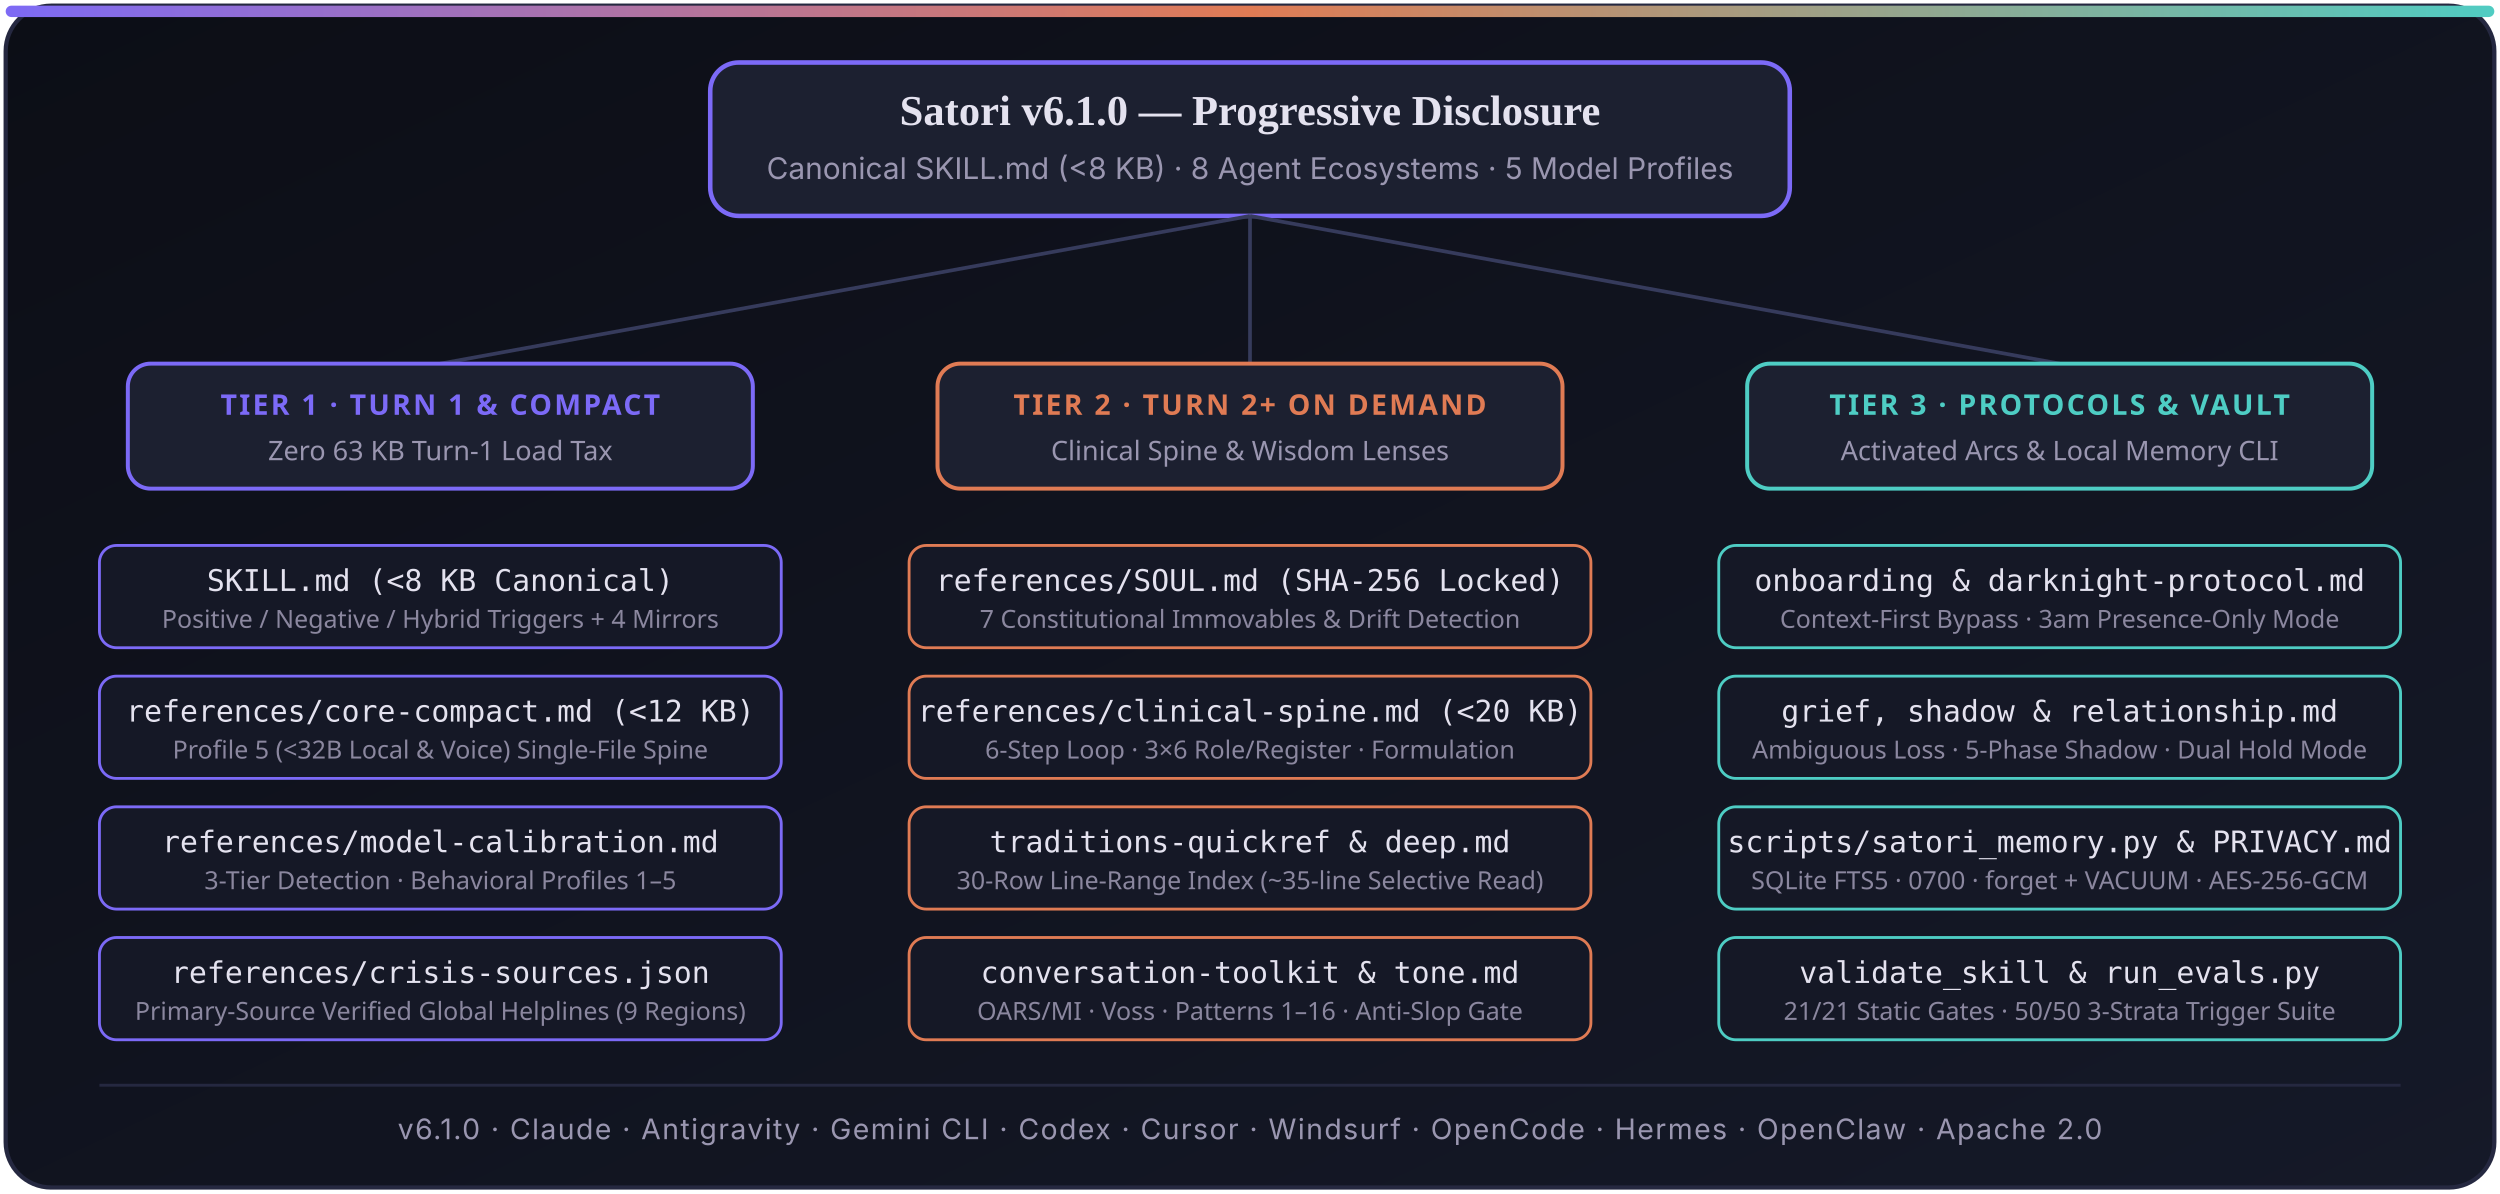
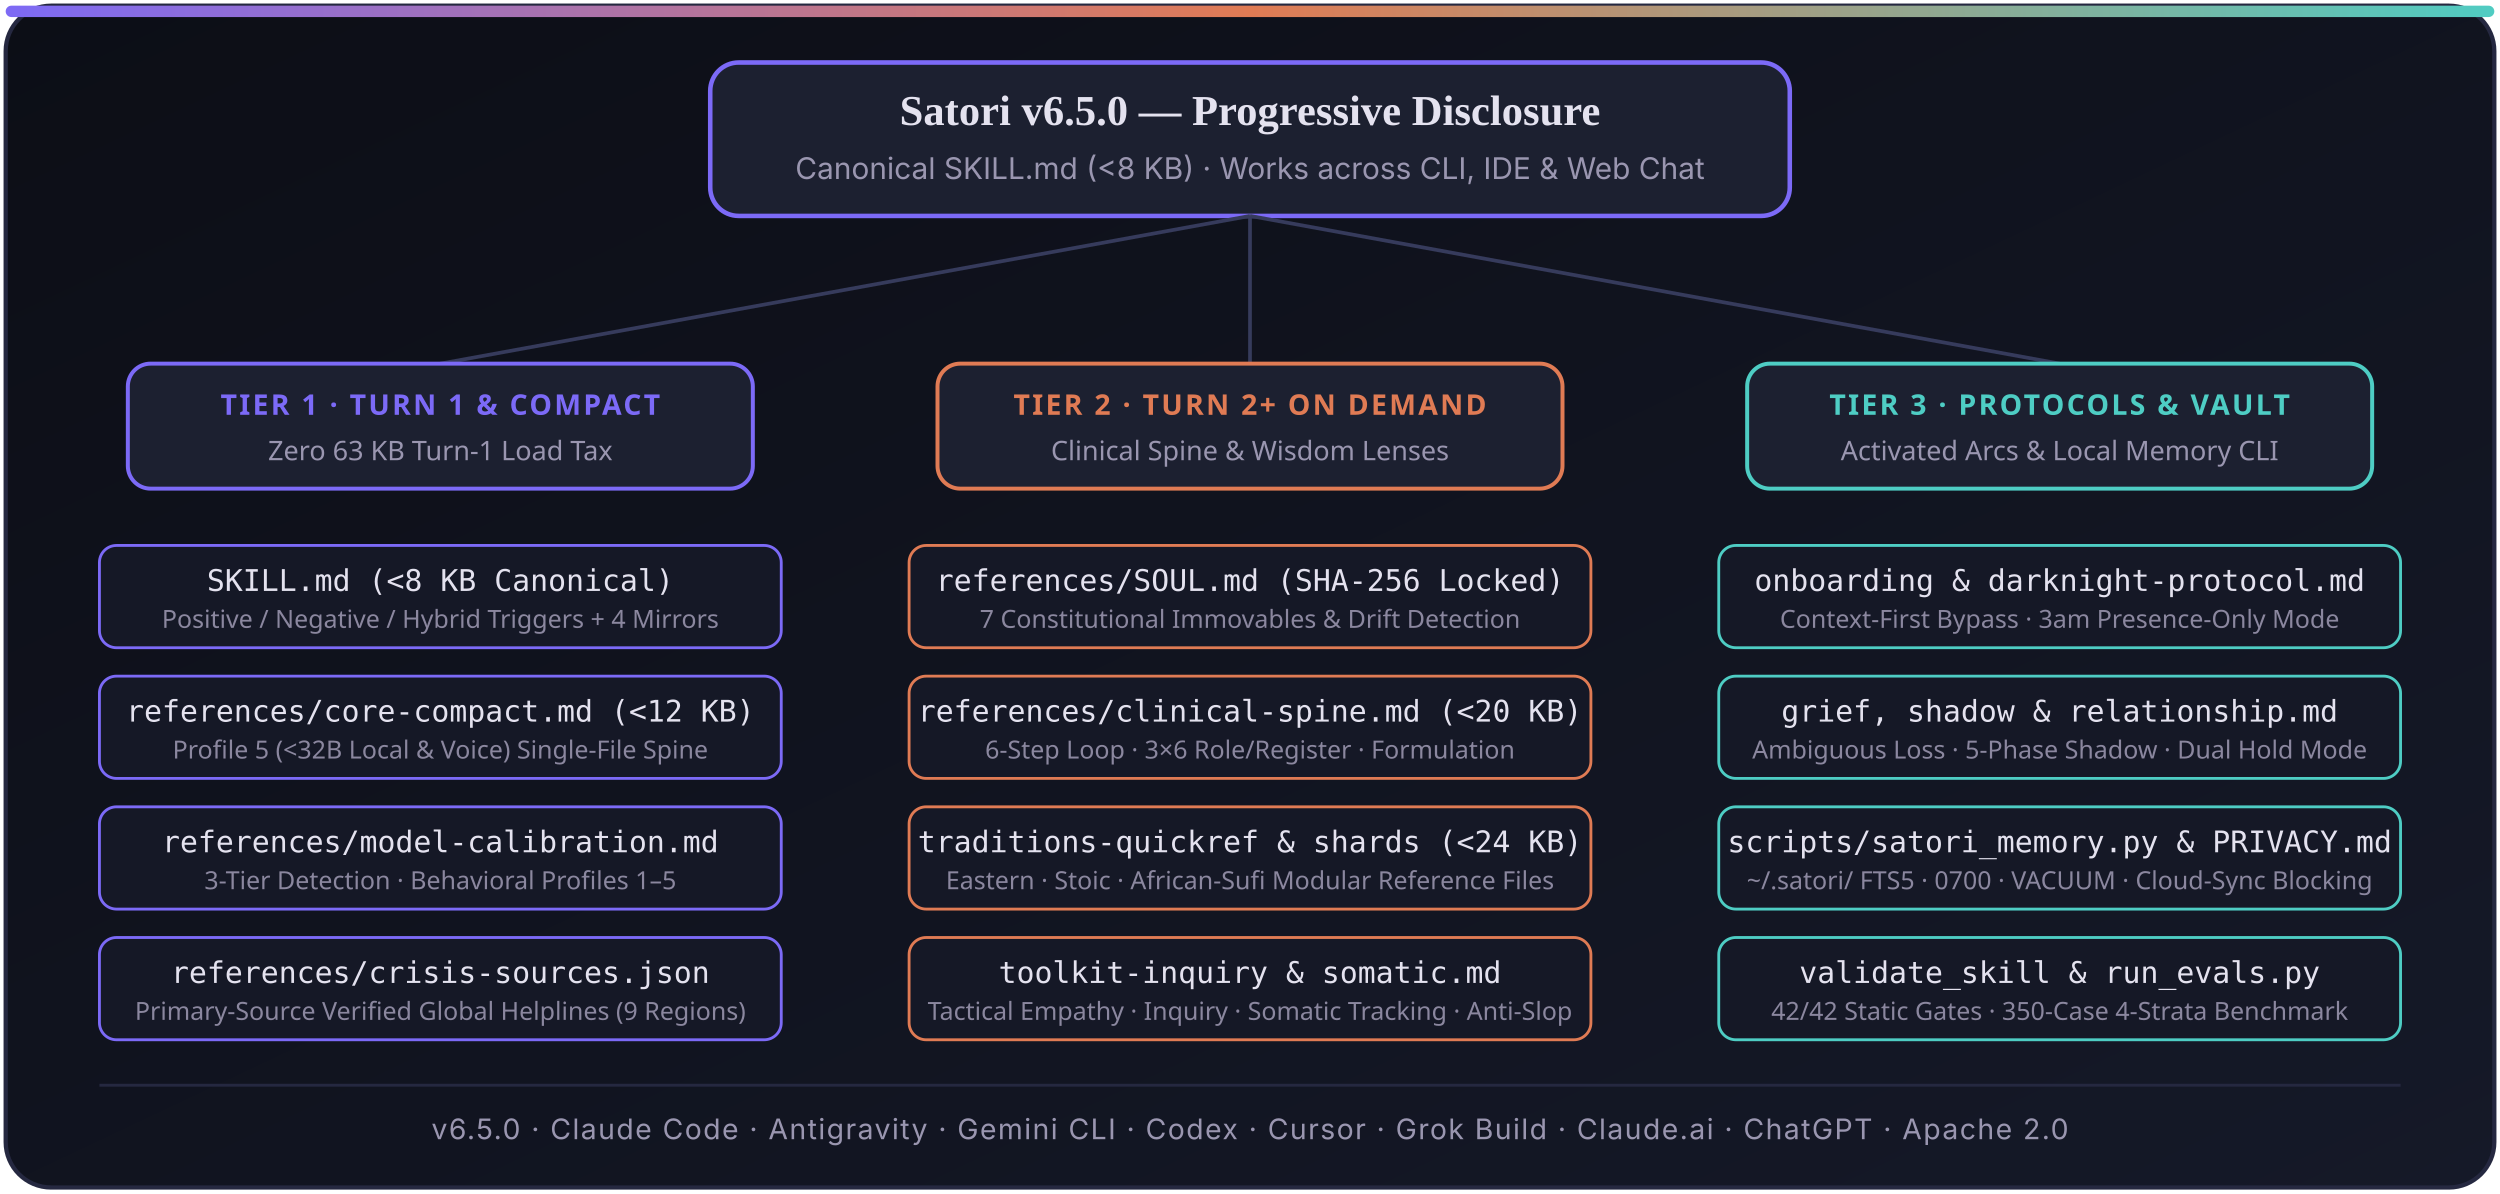
- <svg xmlns="http://www.w3.org/2000/svg" viewBox="0 0 880 420" width="880" height="420" role="img" aria-label="Satori v6.1.0 Progressive Disclosure and Multi-Agent Architecture">
+ <svg xmlns="http://www.w3.org/2000/svg" viewBox="0 0 880 420" width="880" height="420" role="img" aria-label="Satori v6.5.0 Progressive Disclosure and Modular Architecture">
  <defs>
    <linearGradient id="bgGrad" x1="0" y1="0" x2="1" y2="1">
      <stop offset="0%" stop-color="#0c0e16" />
      <stop offset="100%" stop-color="#151928" />
    </linearGradient>
    <linearGradient id="accentGrad" x1="0" y1="0" x2="1" y2="0">
      <stop offset="0%" stop-color="#7c6af7" />
      <stop offset="50%" stop-color="#e07b54" />
      <stop offset="100%" stop-color="#4ecdc4" />
    </linearGradient>
  </defs>
  <rect x="2" y="2" width="876" height="416" rx="16" fill="url(#bgGrad)" stroke="#252840" stroke-width="1.5" />
  <rect x="2" y="2" width="876" height="4" rx="2" fill="url(#accentGrad)" />
  <rect x="250" y="22" width="380" height="54" rx="10" fill="#1c2030" stroke="#7c6af7" stroke-width="1.6" />
-   <text x="440" y="44" text-anchor="middle" font-family="Georgia, 'Times New Roman', serif" font-size="15" font-weight="bold" fill="#e4e2ef">Satori v6.1.0 — Progressive Disclosure</text>
-   <text x="440" y="63" text-anchor="middle" font-family="system-ui, -apple-system, sans-serif" font-size="10.5" fill="#9a96b0">Canonical SKILL.md (&lt;8 KB) · 8 Agent Ecosystems · 5 Model Profiles</text>
+   <text x="440" y="44" text-anchor="middle" font-family="Georgia, 'Times New Roman', serif" font-size="15" font-weight="bold" fill="#e4e2ef">Satori v6.5.0 — Progressive Disclosure</text>
+   <text x="440" y="63" text-anchor="middle" font-family="system-ui, -apple-system, sans-serif" font-size="10.5" fill="#9a96b0">Canonical SKILL.md (&lt;8 KB) · Works across CLI, IDE &amp; Web Chat</text>
  <line x1="440" y1="76" x2="155" y2="128" stroke="#363b5c" stroke-width="1.3" />
  <line x1="440" y1="76" x2="440" y2="128" stroke="#363b5c" stroke-width="1.3" />
  <line x1="440" y1="76" x2="725" y2="128" stroke="#363b5c" stroke-width="1.3" />
  <rect x="45" y="128" width="220" height="44" rx="8" fill="#1c2030" stroke="#7c6af7" stroke-width="1.4" />
  <text x="155" y="146" text-anchor="middle" font-family="system-ui, sans-serif" font-size="10" font-weight="bold" fill="#7c6af7" letter-spacing="0.08em">TIER 1 · TURN 1 &amp; COMPACT</text>
  <text x="155" y="162" text-anchor="middle" font-family="system-ui, sans-serif" font-size="9.5" fill="#9a96b0">Zero 63 KB Turn-1 Load Tax</text>
  <rect x="330" y="128" width="220" height="44" rx="8" fill="#1c2030" stroke="#e07b54" stroke-width="1.4" />
  <text x="440" y="146" text-anchor="middle" font-family="system-ui, sans-serif" font-size="10" font-weight="bold" fill="#e07b54" letter-spacing="0.08em">TIER 2 · TURN 2+ ON DEMAND</text>
  <text x="440" y="162" text-anchor="middle" font-family="system-ui, sans-serif" font-size="9.5" fill="#9a96b0">Clinical Spine &amp; Wisdom Lenses</text>
  <rect x="615" y="128" width="220" height="44" rx="8" fill="#1c2030" stroke="#4ecdc4" stroke-width="1.4" />
  <text x="725" y="146" text-anchor="middle" font-family="system-ui, sans-serif" font-size="10" font-weight="bold" fill="#4ecdc4" letter-spacing="0.08em">TIER 3 · PROTOCOLS &amp; VAULT</text>
  <text x="725" y="162" text-anchor="middle" font-family="system-ui, sans-serif" font-size="9.5" fill="#9a96b0">Activated Arcs &amp; Local Memory CLI</text>
  <rect x="35" y="192" width="240" height="36" rx="6" fill="#151826" stroke="#7c6af7" stroke-width="1" />
  <text x="155" y="208" text-anchor="middle" font-family="monospace" font-size="10.5" fill="#e4e2ef">SKILL.md (&lt;8 KB Canonical)</text>
  <text x="155" y="221" text-anchor="middle" font-family="system-ui, sans-serif" font-size="8.8" fill="#8b879f">Positive / Negative / Hybrid Triggers + 4 Mirrors</text>
  <rect x="35" y="238" width="240" height="36" rx="6" fill="#151826" stroke="#7c6af7" stroke-width="1" />
  <text x="155" y="254" text-anchor="middle" font-family="monospace" font-size="10.5" fill="#e4e2ef">references/core-compact.md (&lt;12 KB)</text>
  <text x="155" y="267" text-anchor="middle" font-family="system-ui, sans-serif" font-size="8.8" fill="#8b879f">Profile 5 (&lt;32B Local &amp; Voice) Single-File Spine</text>
  <rect x="35" y="284" width="240" height="36" rx="6" fill="#151826" stroke="#7c6af7" stroke-width="1" />
  <text x="155" y="300" text-anchor="middle" font-family="monospace" font-size="10.5" fill="#e4e2ef">references/model-calibration.md</text>
  <text x="155" y="313" text-anchor="middle" font-family="system-ui, sans-serif" font-size="8.8" fill="#8b879f">3-Tier Detection · Behavioral Profiles 1–5</text>
  <rect x="35" y="330" width="240" height="36" rx="6" fill="#151826" stroke="#7c6af7" stroke-width="1" />
  <text x="155" y="346" text-anchor="middle" font-family="monospace" font-size="10.5" fill="#e4e2ef">references/crisis-sources.json</text>
  <text x="155" y="359" text-anchor="middle" font-family="system-ui, sans-serif" font-size="8.8" fill="#8b879f">Primary-Source Verified Global Helplines (9 Regions)</text>
  <rect x="320" y="192" width="240" height="36" rx="6" fill="#151826" stroke="#e07b54" stroke-width="1" />
  <text x="440" y="208" text-anchor="middle" font-family="monospace" font-size="10.5" fill="#e4e2ef">references/SOUL.md (SHA-256 Locked)</text>
  <text x="440" y="221" text-anchor="middle" font-family="system-ui, sans-serif" font-size="8.8" fill="#8b879f">7 Constitutional Immovables &amp; Drift Detection</text>
  <rect x="320" y="238" width="240" height="36" rx="6" fill="#151826" stroke="#e07b54" stroke-width="1" />
  <text x="440" y="254" text-anchor="middle" font-family="monospace" font-size="10.5" fill="#e4e2ef">references/clinical-spine.md (&lt;20 KB)</text>
  <text x="440" y="267" text-anchor="middle" font-family="system-ui, sans-serif" font-size="8.8" fill="#8b879f">6-Step Loop · 3×6 Role/Register · Formulation</text>
  <rect x="320" y="284" width="240" height="36" rx="6" fill="#151826" stroke="#e07b54" stroke-width="1" />
-   <text x="440" y="300" text-anchor="middle" font-family="monospace" font-size="10.5" fill="#e4e2ef">traditions-quickref &amp; deep.md</text>
-   <text x="440" y="313" text-anchor="middle" font-family="system-ui, sans-serif" font-size="8.8" fill="#8b879f">30-Row Line-Range Index (~35-line Selective Read)</text>
+   <text x="440" y="300" text-anchor="middle" font-family="monospace" font-size="10.5" fill="#e4e2ef">traditions-quickref &amp; shards (&lt;24 KB)</text>
+   <text x="440" y="313" text-anchor="middle" font-family="system-ui, sans-serif" font-size="8.8" fill="#8b879f">Eastern · Stoic · African-Sufi Modular Reference Files</text>
  <rect x="320" y="330" width="240" height="36" rx="6" fill="#151826" stroke="#e07b54" stroke-width="1" />
-   <text x="440" y="346" text-anchor="middle" font-family="monospace" font-size="10.5" fill="#e4e2ef">conversation-toolkit &amp; tone.md</text>
-   <text x="440" y="359" text-anchor="middle" font-family="system-ui, sans-serif" font-size="8.8" fill="#8b879f">OARS/MI · Voss · Patterns 1–16 · Anti-Slop Gate</text>
+   <text x="440" y="346" text-anchor="middle" font-family="monospace" font-size="10.5" fill="#e4e2ef">toolkit-inquiry &amp; somatic.md</text>
+   <text x="440" y="359" text-anchor="middle" font-family="system-ui, sans-serif" font-size="8.8" fill="#8b879f">Tactical Empathy · Inquiry · Somatic Tracking · Anti-Slop</text>
  <rect x="605" y="192" width="240" height="36" rx="6" fill="#151826" stroke="#4ecdc4" stroke-width="1" />
  <text x="725" y="208" text-anchor="middle" font-family="monospace" font-size="10.5" fill="#e4e2ef">onboarding &amp; darknight-protocol.md</text>
  <text x="725" y="221" text-anchor="middle" font-family="system-ui, sans-serif" font-size="8.8" fill="#8b879f">Context-First Bypass · 3am Presence-Only Mode</text>
  <rect x="605" y="238" width="240" height="36" rx="6" fill="#151826" stroke="#4ecdc4" stroke-width="1" />
  <text x="725" y="254" text-anchor="middle" font-family="monospace" font-size="10.5" fill="#e4e2ef">grief, shadow &amp; relationship.md</text>
  <text x="725" y="267" text-anchor="middle" font-family="system-ui, sans-serif" font-size="8.8" fill="#8b879f">Ambiguous Loss · 5-Phase Shadow · Dual Hold Mode</text>
  <rect x="605" y="284" width="240" height="36" rx="6" fill="#151826" stroke="#4ecdc4" stroke-width="1" />
  <text x="725" y="300" text-anchor="middle" font-family="monospace" font-size="10.5" fill="#e4e2ef">scripts/satori_memory.py &amp; PRIVACY.md</text>
-   <text x="725" y="313" text-anchor="middle" font-family="system-ui, sans-serif" font-size="8.8" fill="#8b879f">SQLite FTS5 · 0700 · forget + VACUUM · AES-256-GCM</text>
+   <text x="725" y="313" text-anchor="middle" font-family="system-ui, sans-serif" font-size="8.8" fill="#8b879f">~/.satori/ FTS5 · 0700 · VACUUM · Cloud-Sync Blocking</text>
  <rect x="605" y="330" width="240" height="36" rx="6" fill="#151826" stroke="#4ecdc4" stroke-width="1" />
  <text x="725" y="346" text-anchor="middle" font-family="monospace" font-size="10.5" fill="#e4e2ef">validate_skill &amp; run_evals.py</text>
-   <text x="725" y="359" text-anchor="middle" font-family="system-ui, sans-serif" font-size="8.8" fill="#8b879f">21/21 Static Gates · 50/50 3-Strata Trigger Suite</text>
+   <text x="725" y="359" text-anchor="middle" font-family="system-ui, sans-serif" font-size="8.8" fill="#8b879f">42/42 Static Gates · 350-Case 4-Strata Benchmark</text>
  <line x1="35" y1="382" x2="845" y2="382" stroke="#252840" stroke-width="1" />
  <text x="440" y="401" text-anchor="middle" font-family="system-ui, -apple-system, sans-serif" font-size="10" fill="#9a96b0" letter-spacing="0.05em">
-     v6.1.0 · Claude · Antigravity · Gemini CLI · Codex · Cursor · Windsurf · OpenCode · Hermes · OpenClaw · Apache 2.0
+     v6.5.0 · Claude Code · Antigravity · Gemini CLI · Codex · Cursor · Grok Build · Claude.ai · ChatGPT · Apache 2.0
  </text>
</svg>
